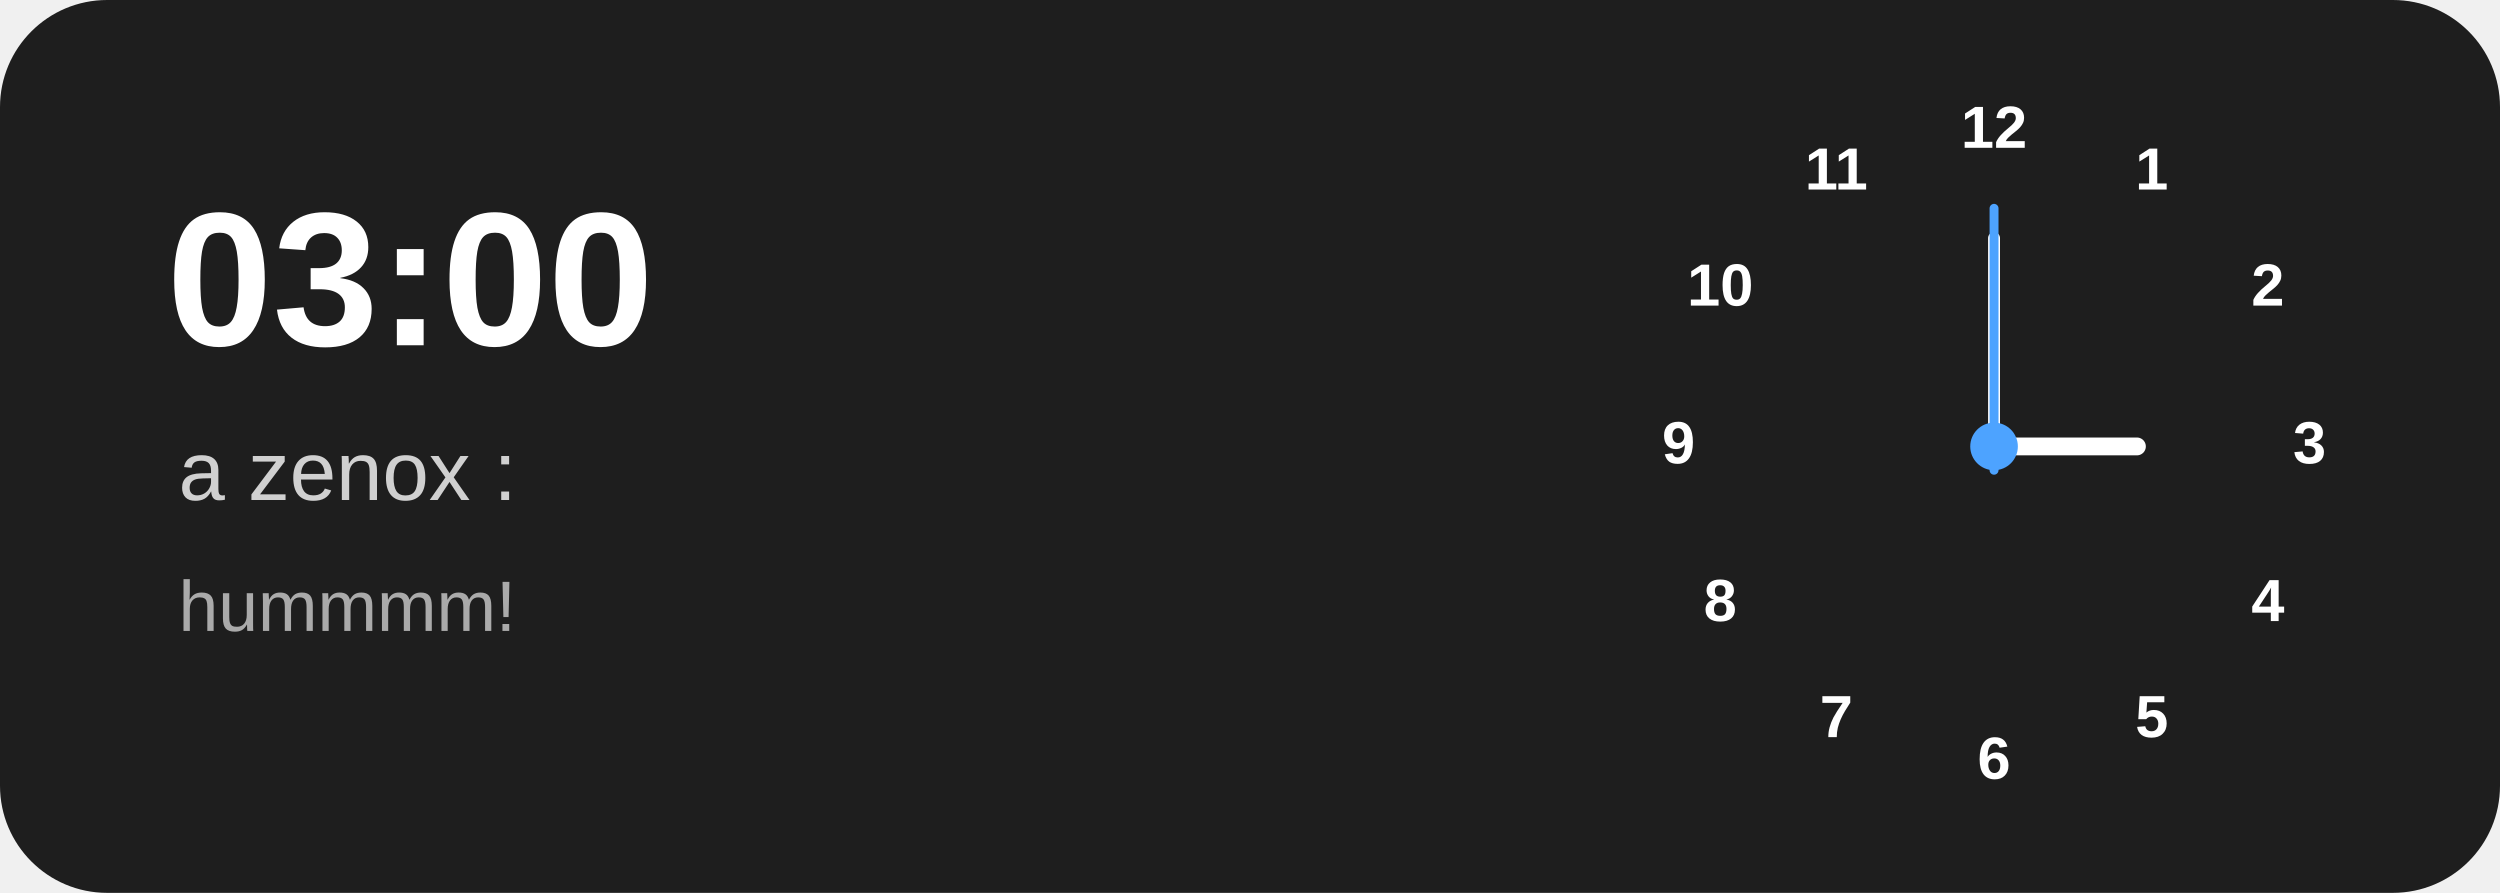
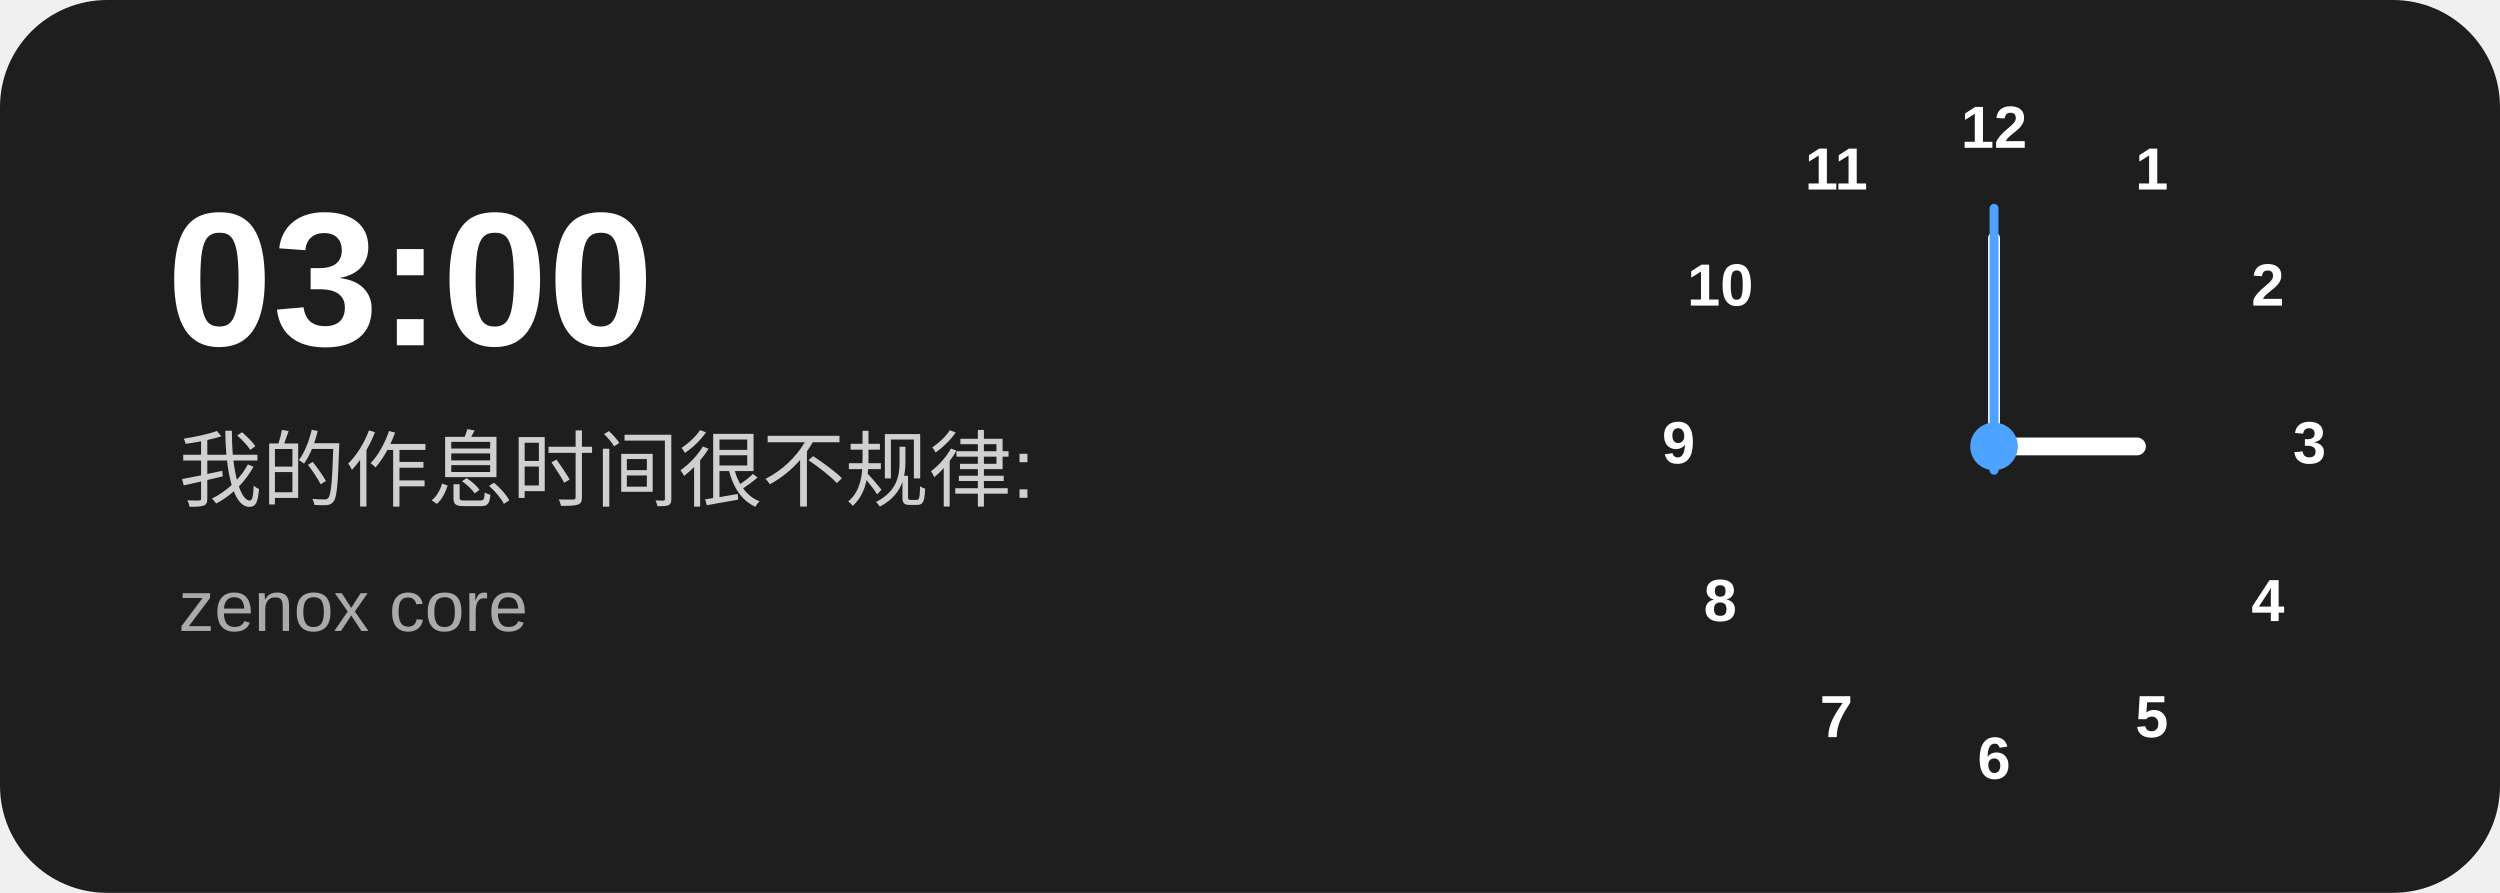
<svg xmlns="http://www.w3.org/2000/svg" width="420" height="150" viewBox="0 0 420 150">
  <rect width="420" height="150" rx="18" fill="#1e1e1e" />
  <text x="28" y="58" fill="#ffffff" font-family="Arial, Helvetica, sans-serif" font-size="32" font-weight="700">03:00</text>
-   <text x="30" y="84" fill="#d0d0d0" font-family="Arial, Helvetica, sans-serif" font-size="14">a zenox :</text>
-   <text x="30" y="106" fill="#aaaaaa" font-family="Arial, Helvetica, sans-serif" font-size="12">hummmm!</text>
+   <text x="30" y="84" fill="#d0d0d0" font-family="Arial, Helvetica, sans-serif" font-size="14">我的作息时间很不规律:</text>
+   <text x="30" y="106" fill="#aaaaaa" font-family="Arial, Helvetica, sans-serif" font-size="12">zenox core</text>
  <g transform="translate(335 75)" font-family="Arial, Helvetica, sans-serif" font-size="10" font-weight="600" text-anchor="middle" dominant-baseline="middle" fill="#ffffff">
    <text x="0" y="-53">12</text>
    <text x="26.5" y="-46">1</text>
    <text x="46" y="-26.5">2</text>
    <text x="53" y="0">3</text>
    <text x="46" y="26.5">4</text>
    <text x="26.5" y="46">5</text>
    <text x="0" y="53">6</text>
    <text x="-26.5" y="46">7</text>
    <text x="-46" y="26.5">8</text>
    <text x="-53" y="0">9</text>
    <text x="-46" y="-26.5">10</text>
    <text x="-26.5" y="-46">11</text>
    <line x1="0" y1="0" x2="0" y2="-24" stroke="#ffffff" stroke-width="3" stroke-linecap="round" transform="rotate(90)" />
    <line x1="0" y1="0" x2="0" y2="-35" stroke="#ffffff" stroke-width="2" stroke-linecap="round" transform="rotate(0)" />
    <line x1="0" y1="4" x2="0" y2="-40" stroke="#4da3ff" stroke-width="1.5" stroke-linecap="round" transform="rotate(0)" />
    <circle cx="0" cy="0" r="4" fill="#4da3ff" />
  </g>
</svg>
